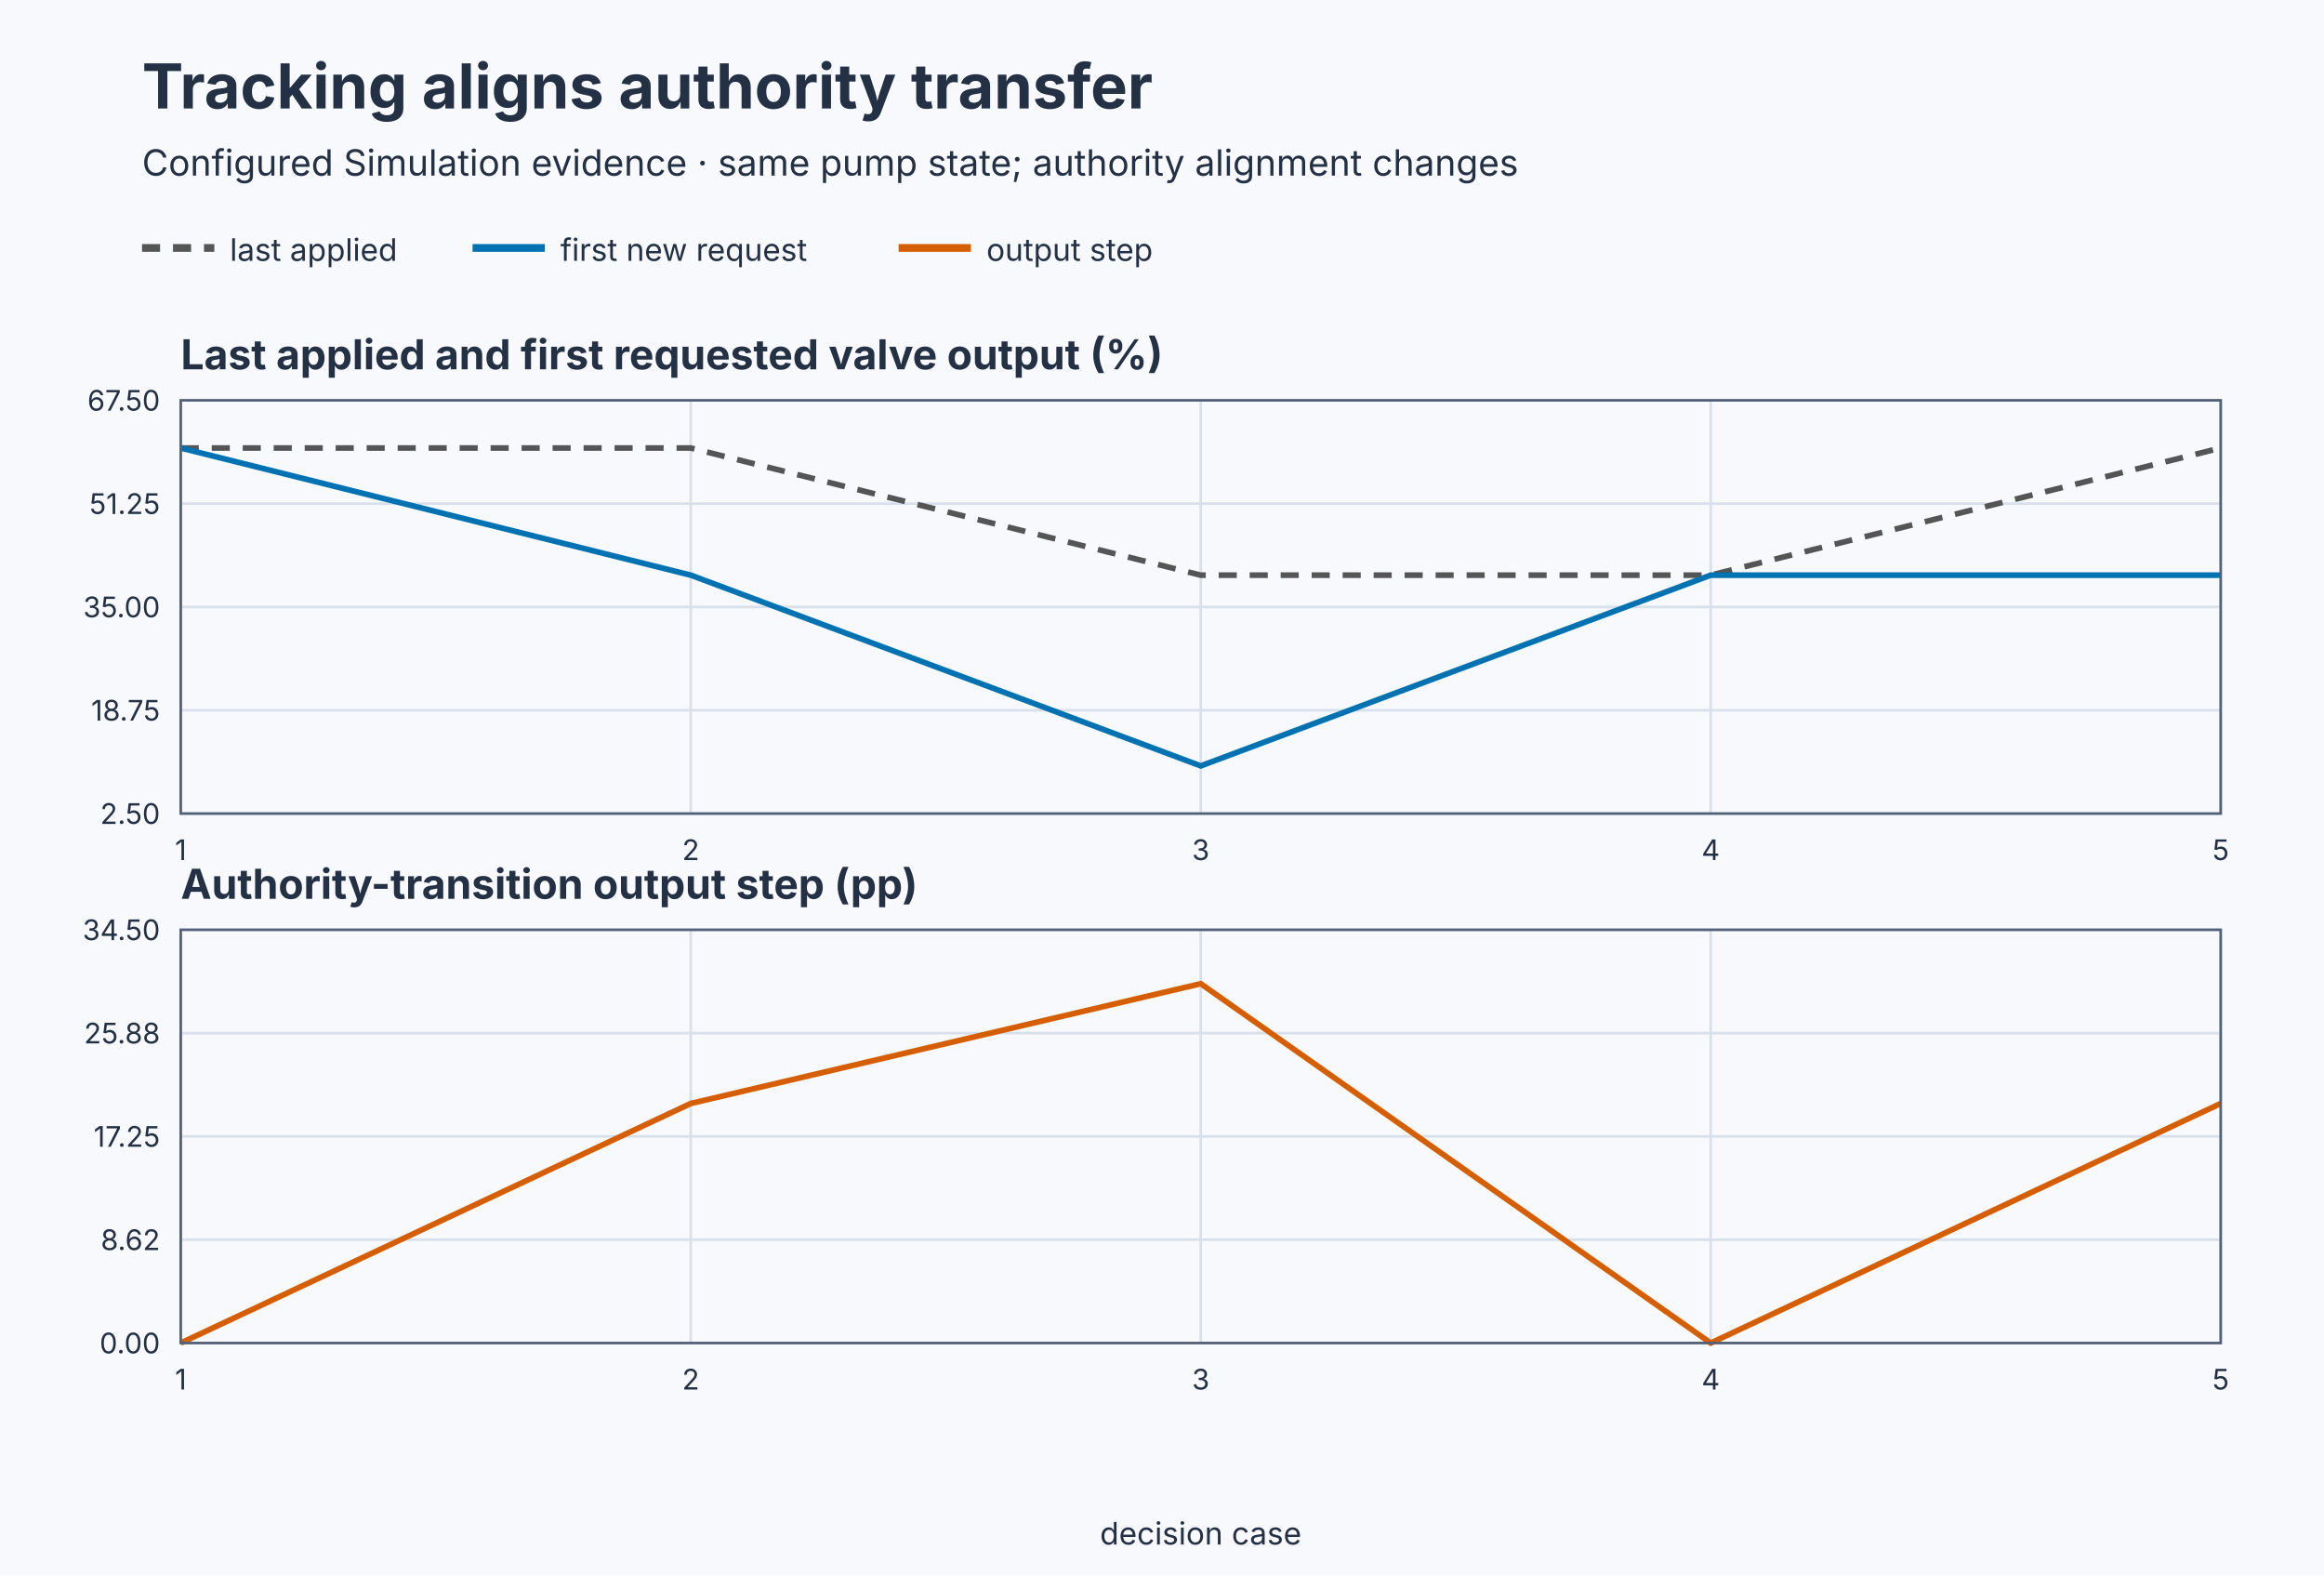
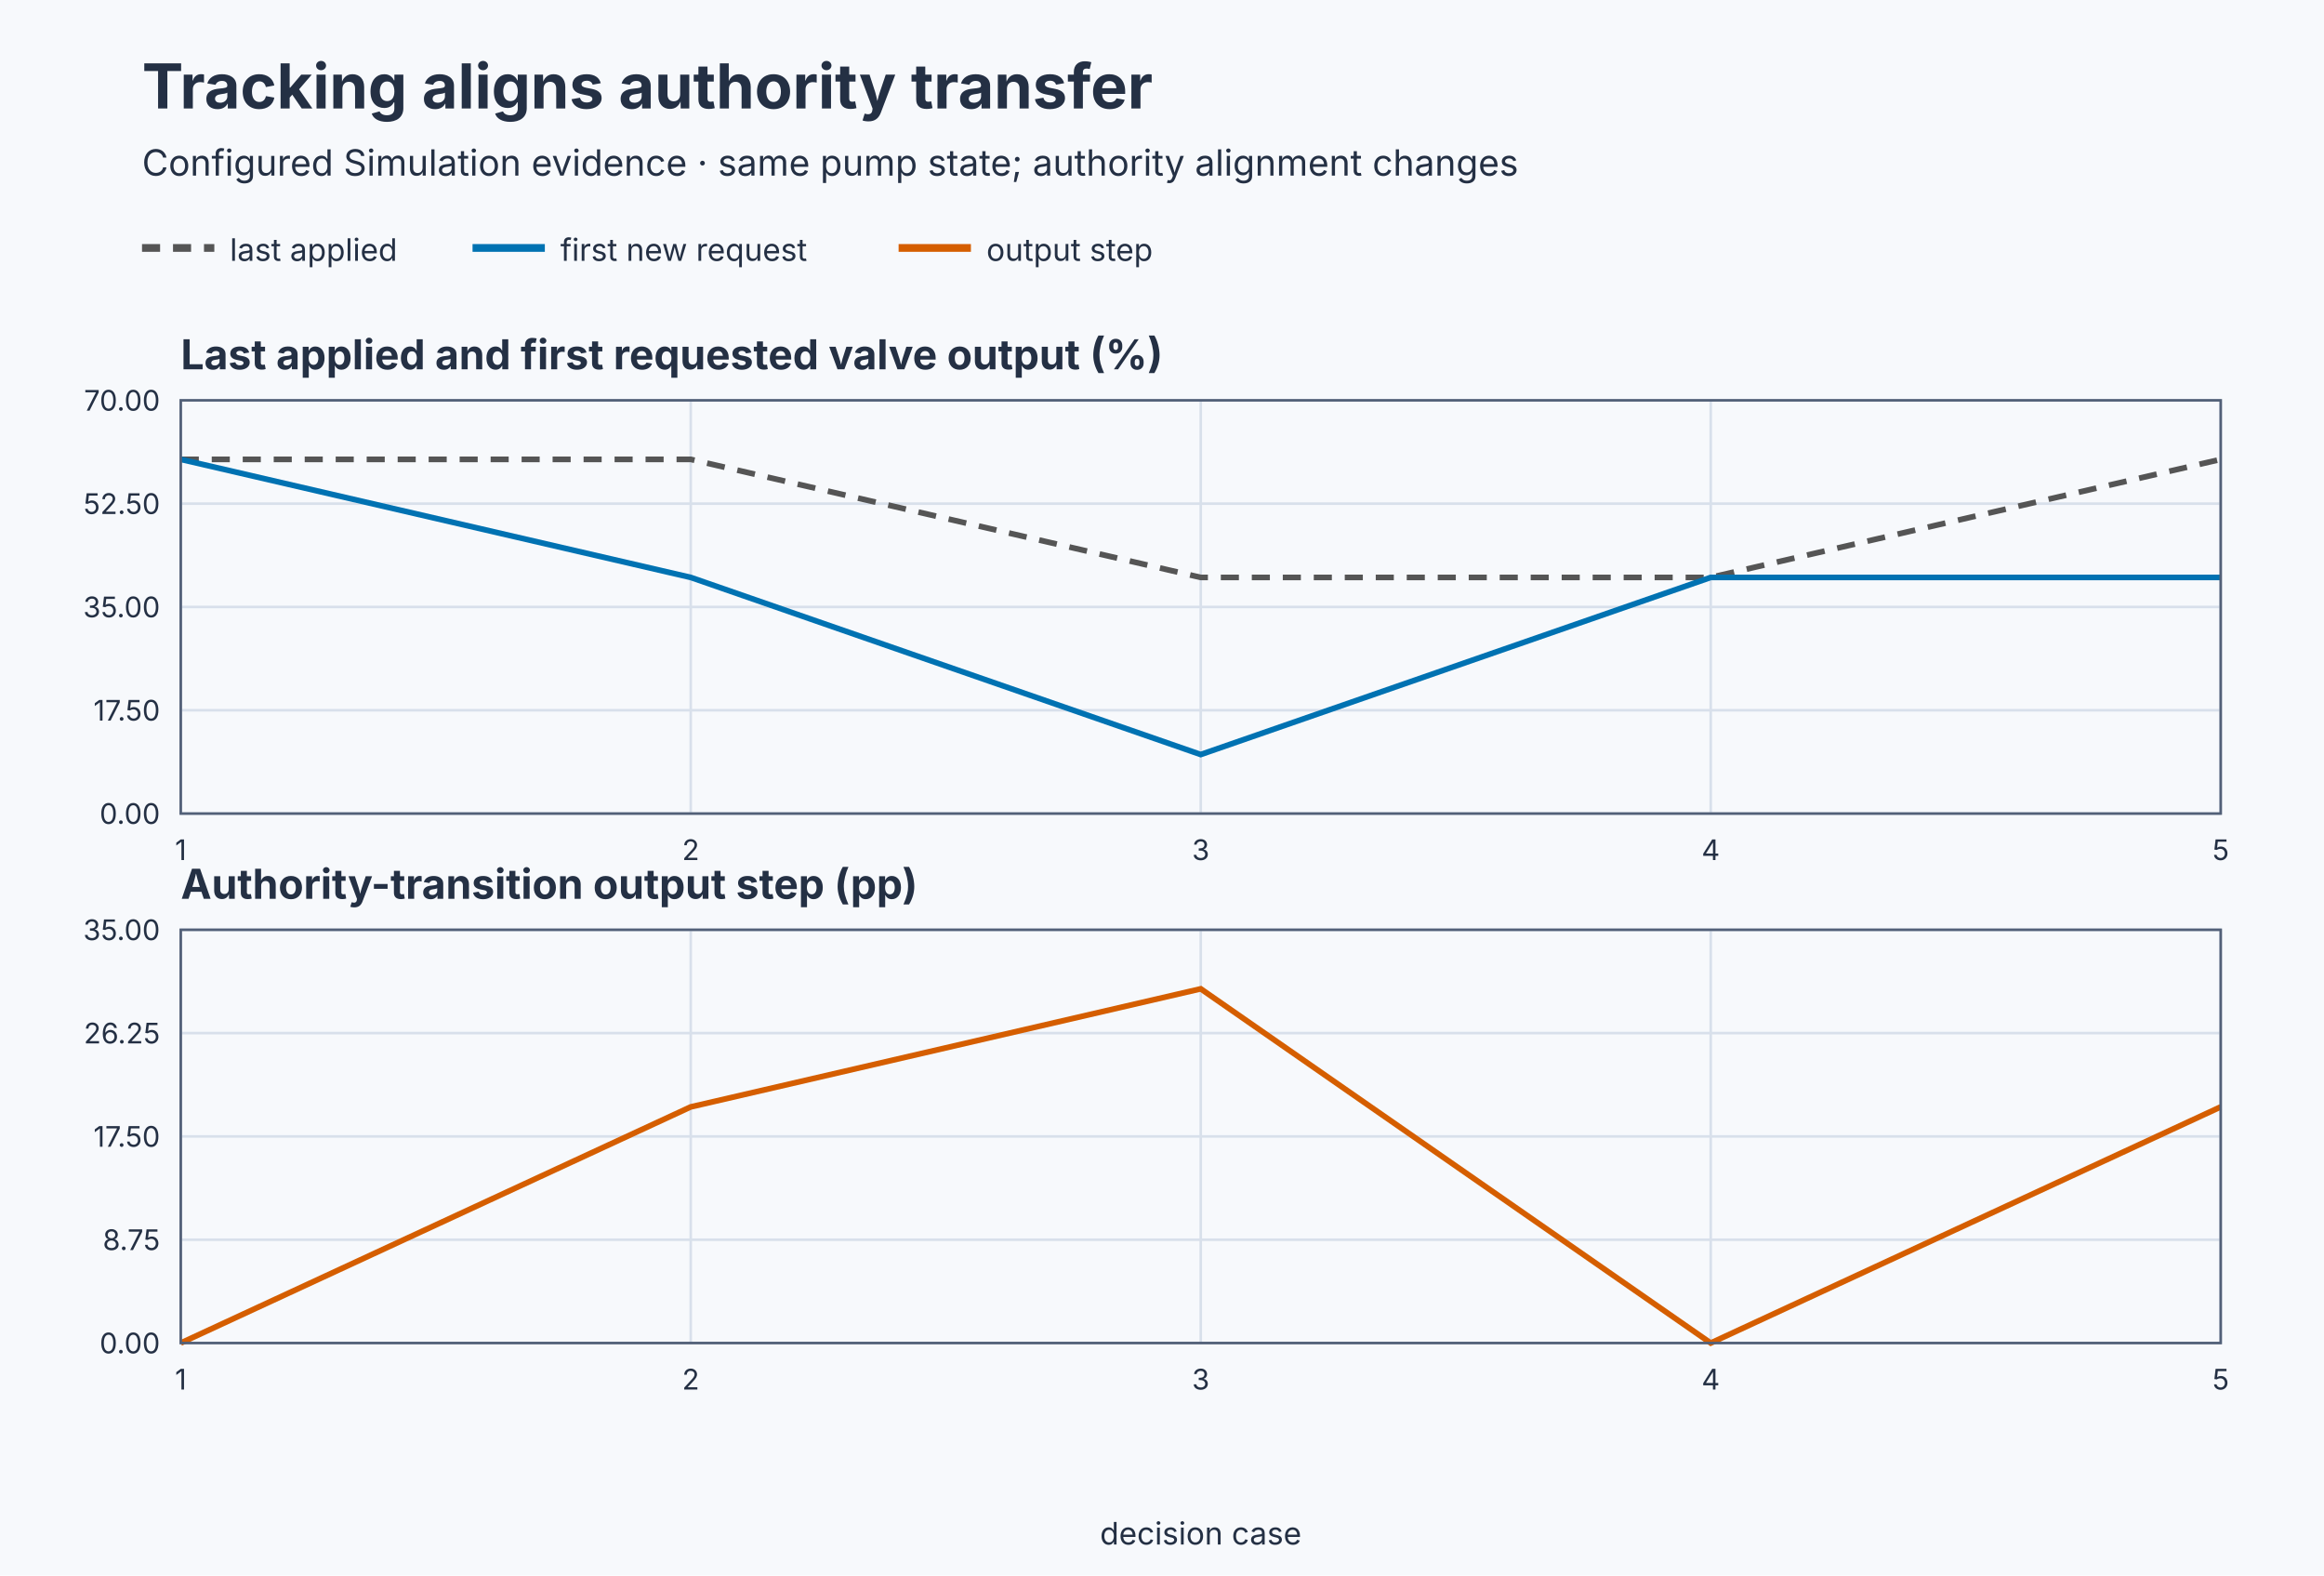
<svg xmlns="http://www.w3.org/2000/svg" role="img" aria-labelledby="title desc" viewBox="0 0 900 610">
  <rect width="900" height="610" fill="#f7f9fc" />
  <style>text{font-family:system-ui,-apple-system,sans-serif;fill:#243044} .axis{stroke:#526078;stroke-width:1} .grid{stroke:#d8e0eb;stroke-width:1} .marker{stroke:#b43c32;stroke-width:1.5;stroke-dasharray:4 4}</style>
-   <text x="55.00" y="42.00" font-size="24" text-anchor="start" font-weight="700">Tracking aligns authority transfer</text>
-   <text x="55.00" y="68.00" font-size="14" text-anchor="start">Configured Simulation evidence · same pump state; authority alignment changes</text>
-   <line x1="55.0" y1="96.0" x2="83.0" y2="96.0" stroke="#555555" stroke-width="3" stroke-dasharray="7 5" />
-   <text x="89.00" y="101.00" font-size="12" text-anchor="start">last applied</text>
-   <line x1="183.0" y1="96.0" x2="211.0" y2="96.0" stroke="#0072b2" stroke-width="3" />
-   <text x="217.00" y="101.00" font-size="12" text-anchor="start">first new request</text>
-   <line x1="348.0" y1="96.0" x2="376.0" y2="96.0" stroke="#d55e00" stroke-width="3" />
-   <text x="382.00" y="101.00" font-size="12" text-anchor="start">output step</text>
-   <text x="70.00" y="143.00" font-size="16" text-anchor="start" font-weight="700">Last applied and first requested valve output (%)</text>
-   <line class="grid" x1="70.0" y1="155.00" x2="860.0" y2="155.00" />
-   <text x="62.00" y="159.00" font-size="11" text-anchor="end">67.50</text>
-   <line class="grid" x1="70.0" y1="195.00" x2="860.0" y2="195.00" />
-   <text x="62.00" y="199.00" font-size="11" text-anchor="end">51.25</text>
-   <line class="grid" x1="70.0" y1="235.00" x2="860.0" y2="235.00" />
-   <text x="62.00" y="239.00" font-size="11" text-anchor="end">35.00</text>
-   <line class="grid" x1="70.0" y1="275.00" x2="860.0" y2="275.00" />
-   <text x="62.00" y="279.00" font-size="11" text-anchor="end">18.75</text>
-   <line class="grid" x1="70.0" y1="315.00" x2="860.0" y2="315.00" />
-   <text x="62.00" y="319.00" font-size="11" text-anchor="end">2.50</text>
-   <line class="grid" x1="70.00" y1="155.0" x2="70.00" y2="315.0" />
-   <text x="70.00" y="333.00" font-size="11" text-anchor="middle">1</text>
-   <line class="grid" x1="267.50" y1="155.0" x2="267.50" y2="315.0" />
-   <text x="267.50" y="333.00" font-size="11" text-anchor="middle">2</text>
-   <line class="grid" x1="465.00" y1="155.0" x2="465.00" y2="315.0" />
-   <text x="465.00" y="333.00" font-size="11" text-anchor="middle">3</text>
-   <line class="grid" x1="662.50" y1="155.0" x2="662.50" y2="315.0" />
-   <text x="662.50" y="333.00" font-size="11" text-anchor="middle">4</text>
-   <line class="grid" x1="860.00" y1="155.0" x2="860.00" y2="315.0" />
-   <text x="860.00" y="333.00" font-size="11" text-anchor="middle">5</text>
-   <polyline fill="none" stroke="#555555" stroke-width="2.2" stroke-dasharray="7 5" points="70.00,173.46 267.50,173.46 465.00,222.69 662.50,222.69 860.00,173.46" />
-   <polyline fill="none" stroke="#0072b2" stroke-width="2.2" points="70.00,173.46 267.50,222.69 465.00,296.54 662.50,222.69 860.00,222.69" />
-   <rect class="axis" x="70.0" y="155.0" width="790.0" height="160.0" fill="none" />
-   <text x="70.00" y="348.00" font-size="16" text-anchor="start" font-weight="700">Authority-transition output step (pp)</text>
-   <line class="grid" x1="70.0" y1="360.00" x2="860.0" y2="360.00" />
-   <text x="62.00" y="364.00" font-size="11" text-anchor="end">34.50</text>
-   <line class="grid" x1="70.0" y1="400.00" x2="860.0" y2="400.00" />
-   <text x="62.00" y="404.00" font-size="11" text-anchor="end">25.88</text>
-   <line class="grid" x1="70.0" y1="440.00" x2="860.0" y2="440.00" />
-   <text x="62.00" y="444.00" font-size="11" text-anchor="end">17.25</text>
-   <line class="grid" x1="70.0" y1="480.00" x2="860.0" y2="480.00" />
-   <text x="62.00" y="484.00" font-size="11" text-anchor="end">8.62</text>
-   <line class="grid" x1="70.0" y1="520.00" x2="860.0" y2="520.00" />
-   <text x="62.00" y="524.00" font-size="11" text-anchor="end">0.00</text>
-   <line class="grid" x1="70.00" y1="360.0" x2="70.00" y2="520.0" />
-   <text x="70.00" y="538.00" font-size="11" text-anchor="middle">1</text>
-   <line class="grid" x1="267.50" y1="360.0" x2="267.50" y2="520.0" />
-   <text x="267.50" y="538.00" font-size="11" text-anchor="middle">2</text>
-   <line class="grid" x1="465.00" y1="360.0" x2="465.00" y2="520.0" />
-   <text x="465.00" y="538.00" font-size="11" text-anchor="middle">3</text>
-   <line class="grid" x1="662.50" y1="360.0" x2="662.50" y2="520.0" />
-   <text x="662.50" y="538.00" font-size="11" text-anchor="middle">4</text>
-   <line class="grid" x1="860.00" y1="360.0" x2="860.00" y2="520.0" />
-   <text x="860.00" y="538.00" font-size="11" text-anchor="middle">5</text>
-   <polyline fill="none" stroke="#d55e00" stroke-width="2.2" points="70.00,520.00 267.50,427.25 465.00,380.87 662.50,520.00 860.00,427.25" />
-   <rect class="axis" x="70.0" y="360.0" width="790.0" height="160.0" fill="none" />
-   <text x="465.00" y="598.00" font-size="12" text-anchor="middle">decision case</text>
+   <text x="55" y="42" font-size="24" font-weight="700">Tracking aligns authority transfer</text>
+   <text x="55" y="68" font-size="14">Configured Simulation evidence · same pump state; authority alignment changes</text>
+   <line x1="55" y1="96" x2="83" y2="96" stroke="#555555" stroke-width="3" stroke-dasharray="7 5" />
+   <text x="89" y="101" font-size="12">last applied</text>
+   <line x1="183" y1="96" x2="211" y2="96" stroke="#0072b2" stroke-width="3" />
+   <text x="217" y="101" font-size="12">first new request</text>
+   <line x1="348" y1="96" x2="376" y2="96" stroke="#d55e00" stroke-width="3" />
+   <text x="382" y="101" font-size="12">output step</text>
+   <text x="70" y="143" font-size="16" font-weight="700">Last applied and first requested valve output (%)</text>
+   <line class="grid" x1="70" y1="155.00" x2="860" y2="155.00" />
+   <text x="62" y="159.00" text-anchor="end" font-size="11">70.00</text>
+   <line class="grid" x1="70" y1="195.00" x2="860" y2="195.00" />
+   <text x="62" y="199.00" text-anchor="end" font-size="11">52.50</text>
+   <line class="grid" x1="70" y1="235.00" x2="860" y2="235.00" />
+   <text x="62" y="239.00" text-anchor="end" font-size="11">35.00</text>
+   <line class="grid" x1="70" y1="275.00" x2="860" y2="275.00" />
+   <text x="62" y="279.00" text-anchor="end" font-size="11">17.50</text>
+   <line class="grid" x1="70" y1="315.00" x2="860" y2="315.00" />
+   <text x="62" y="319.00" text-anchor="end" font-size="11">0.00</text>
+   <line class="grid" x1="70.00" y1="155" x2="70.00" y2="315" />
+   <text x="70.00" y="333" text-anchor="middle" font-size="11">1</text>
+   <line class="grid" x1="267.50" y1="155" x2="267.50" y2="315" />
+   <text x="267.50" y="333" text-anchor="middle" font-size="11">2</text>
+   <line class="grid" x1="465.00" y1="155" x2="465.00" y2="315" />
+   <text x="465.00" y="333" text-anchor="middle" font-size="11">3</text>
+   <line class="grid" x1="662.50" y1="155" x2="662.50" y2="315" />
+   <text x="662.50" y="333" text-anchor="middle" font-size="11">4</text>
+   <line class="grid" x1="860.00" y1="155" x2="860.00" y2="315" />
+   <text x="860.00" y="333" text-anchor="middle" font-size="11">5</text>
+   <polyline fill="none" stroke="#555555" stroke-width="2.2" stroke-dasharray="7 5" points="70.00,177.86 267.50,177.86 465.00,223.57 662.50,223.57 860.00,177.86" />
+   <polyline fill="none" stroke="#0072b2" stroke-width="2.2" points="70.00,177.86 267.50,223.57 465.00,292.14 662.50,223.57 860.00,223.57" />
+   <rect class="axis" x="70" y="155" width="790" height="160" fill="none" />
+   <text x="70" y="348" font-size="16" font-weight="700">Authority-transition output step (pp)</text>
+   <line class="grid" x1="70" y1="360.00" x2="860" y2="360.00" />
+   <text x="62" y="364.00" text-anchor="end" font-size="11">35.00</text>
+   <line class="grid" x1="70" y1="400.00" x2="860" y2="400.00" />
+   <text x="62" y="404.00" text-anchor="end" font-size="11">26.25</text>
+   <line class="grid" x1="70" y1="440.00" x2="860" y2="440.00" />
+   <text x="62" y="444.00" text-anchor="end" font-size="11">17.50</text>
+   <line class="grid" x1="70" y1="480.00" x2="860" y2="480.00" />
+   <text x="62" y="484.00" text-anchor="end" font-size="11">8.75</text>
+   <line class="grid" x1="70" y1="520.00" x2="860" y2="520.00" />
+   <text x="62" y="524.00" text-anchor="end" font-size="11">0.00</text>
+   <line class="grid" x1="70.00" y1="360" x2="70.00" y2="520" />
+   <text x="70.00" y="538" text-anchor="middle" font-size="11">1</text>
+   <line class="grid" x1="267.50" y1="360" x2="267.50" y2="520" />
+   <text x="267.50" y="538" text-anchor="middle" font-size="11">2</text>
+   <line class="grid" x1="465.00" y1="360" x2="465.00" y2="520" />
+   <text x="465.00" y="538" text-anchor="middle" font-size="11">3</text>
+   <line class="grid" x1="662.50" y1="360" x2="662.50" y2="520" />
+   <text x="662.50" y="538" text-anchor="middle" font-size="11">4</text>
+   <line class="grid" x1="860.00" y1="360" x2="860.00" y2="520" />
+   <text x="860.00" y="538" text-anchor="middle" font-size="11">5</text>
+   <polyline fill="none" stroke="#d55e00" stroke-width="2.2" points="70.00,520.00 267.50,428.57 465.00,382.86 662.50,520.00 860.00,428.57" />
+   <rect class="axis" x="70" y="360" width="790" height="160" fill="none" />
+   <text x="465" y="598" text-anchor="middle" font-size="12">decision case</text>
</svg>
